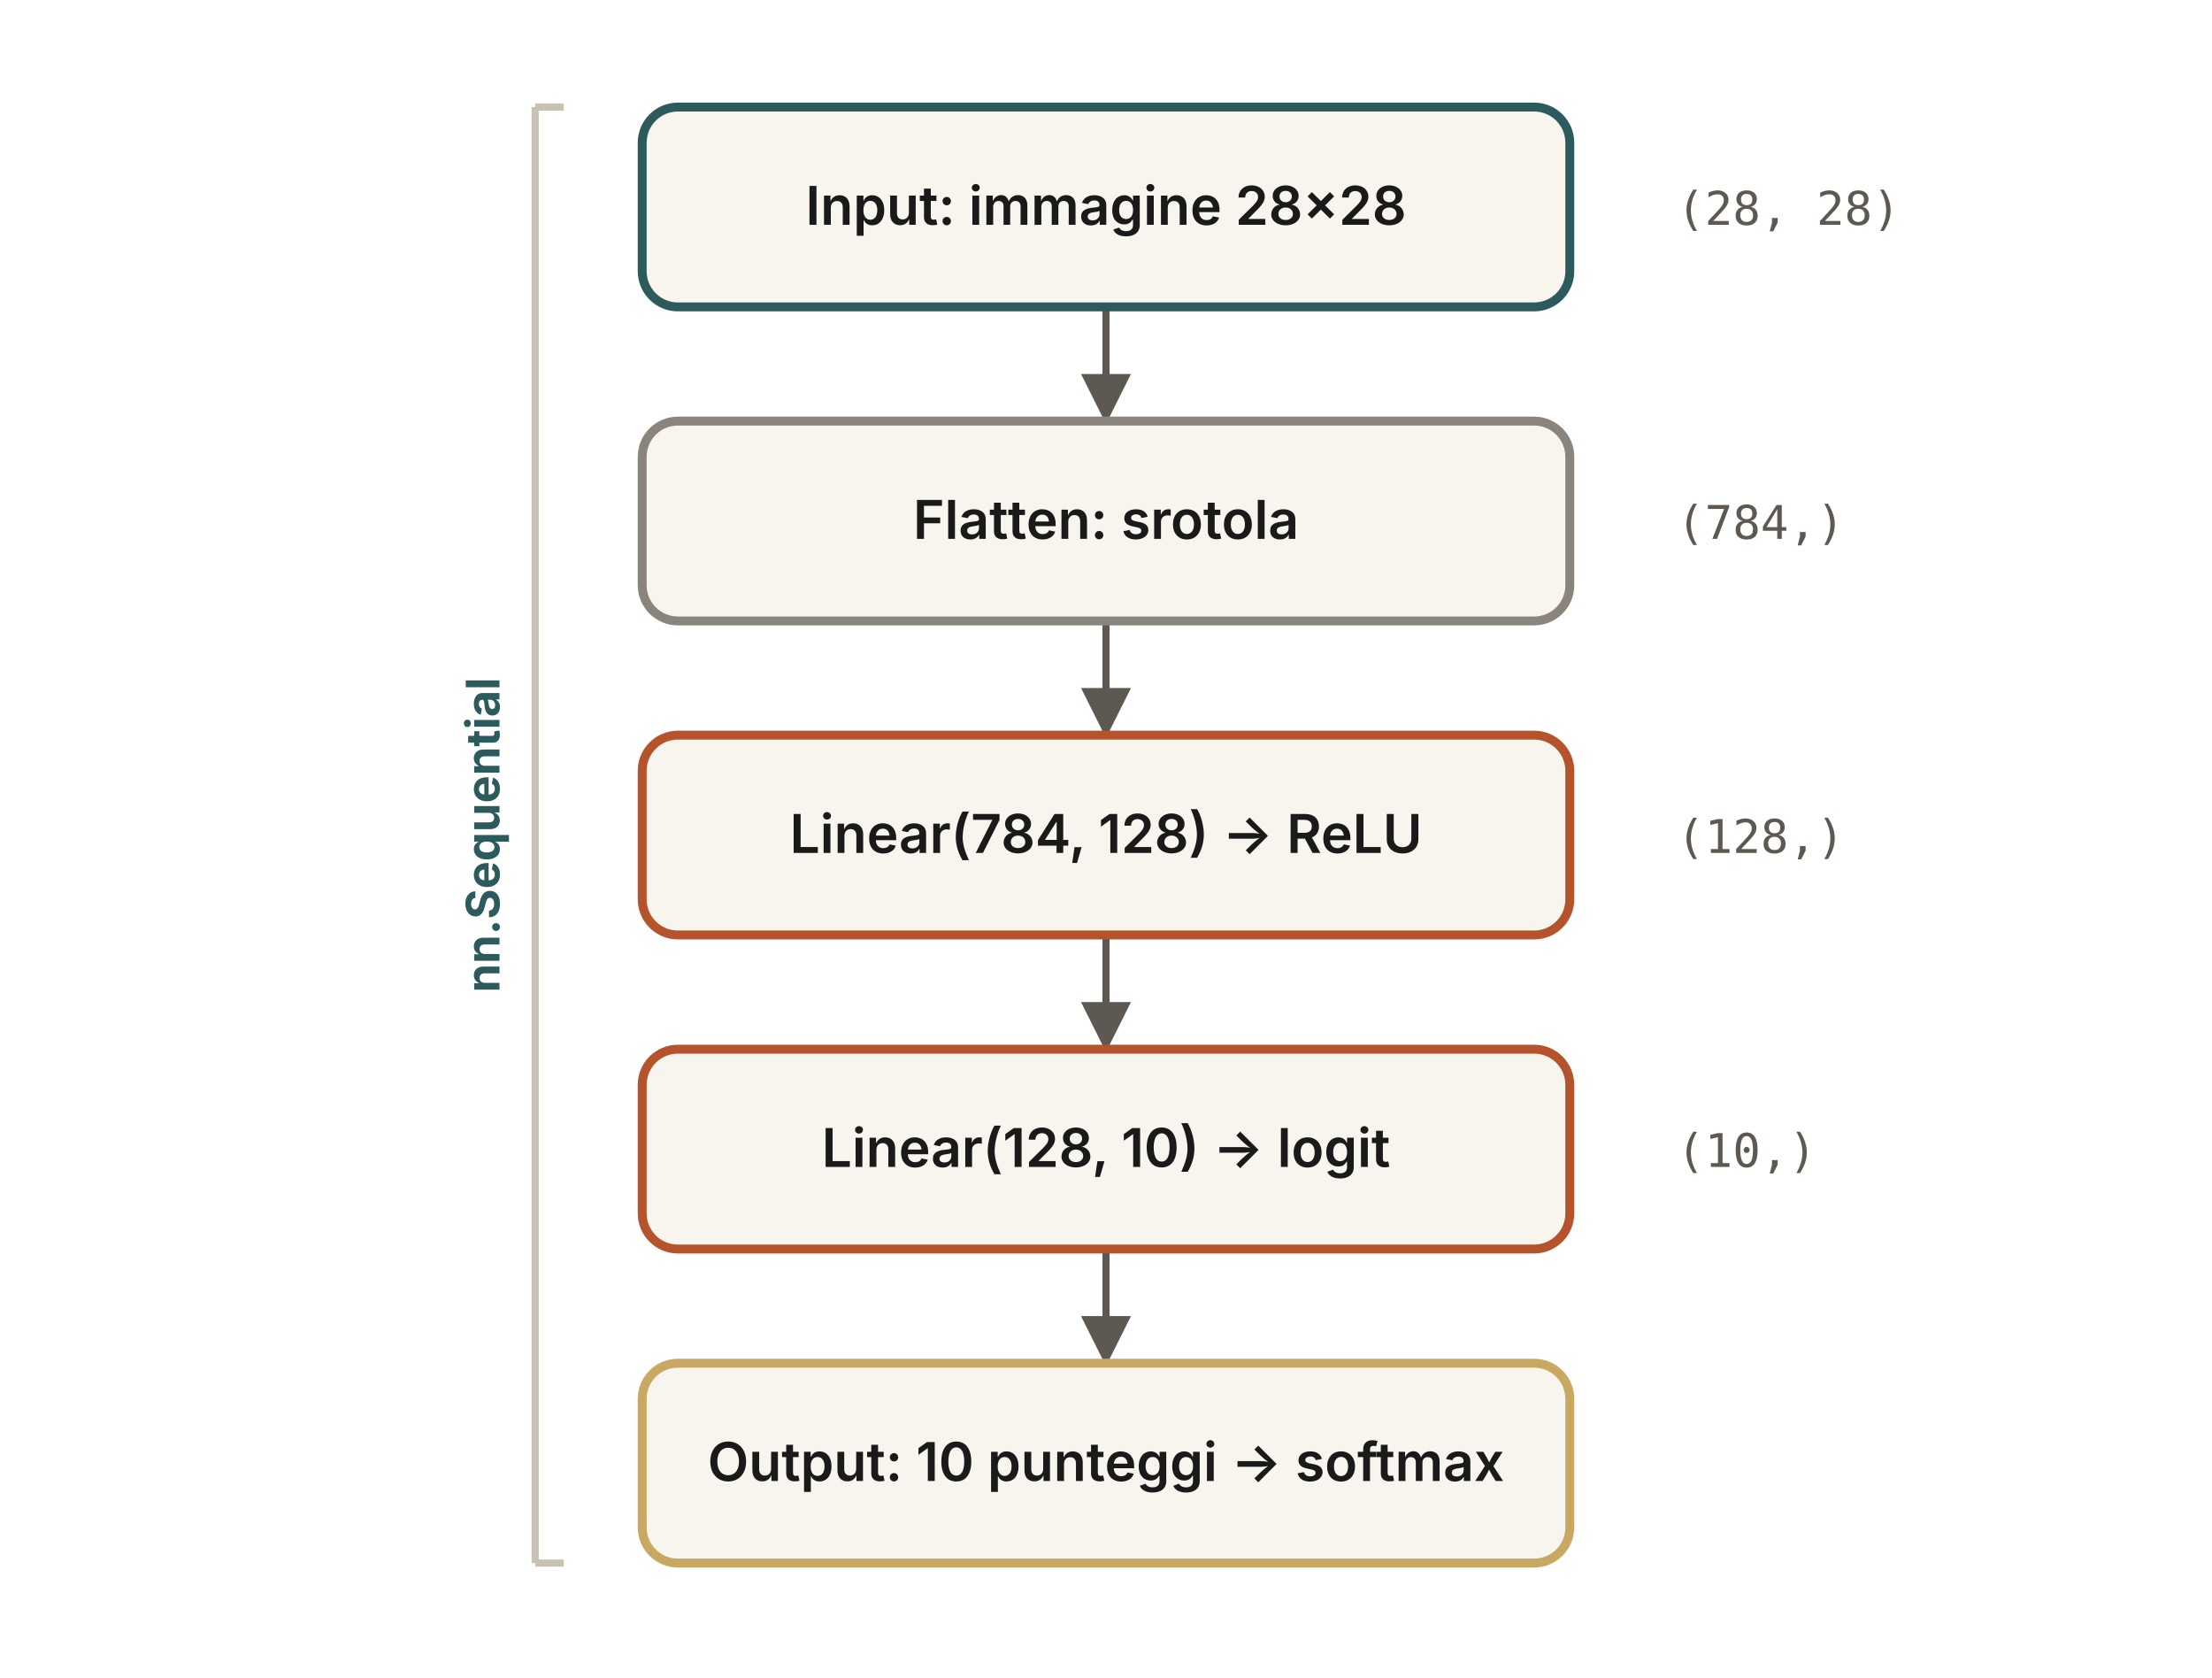
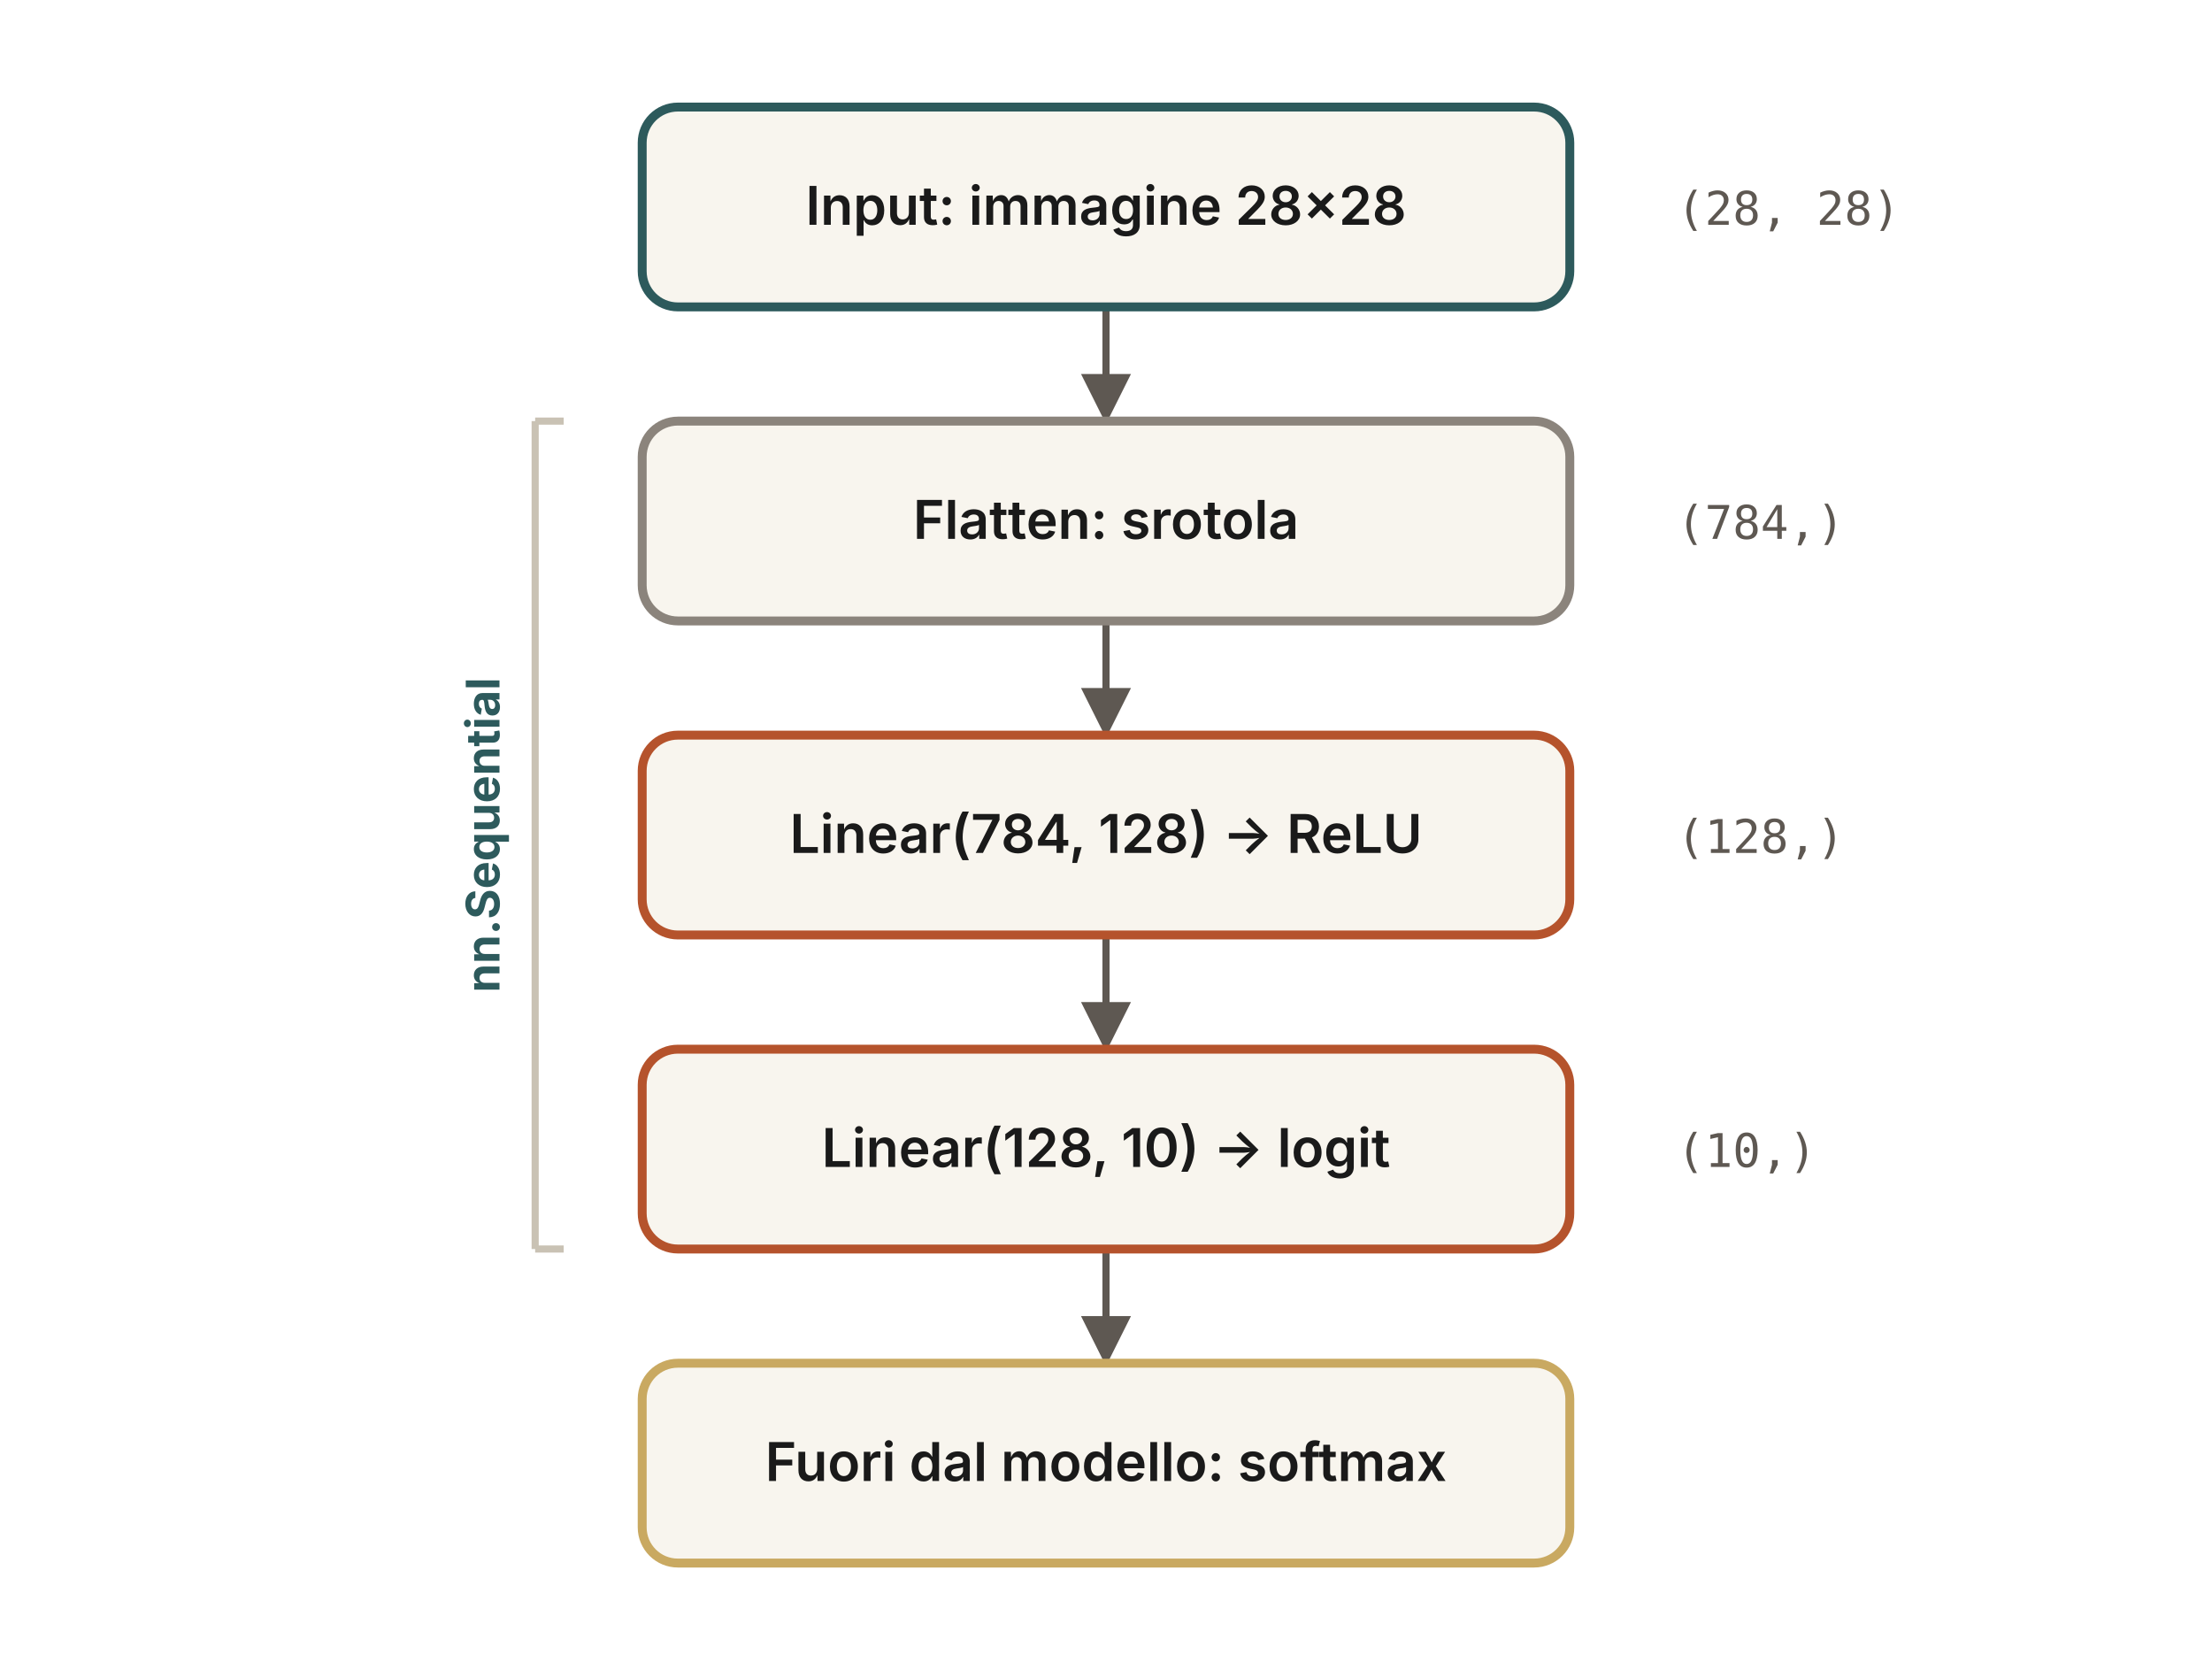
<svg xmlns="http://www.w3.org/2000/svg" viewBox="0 0 620 470" role="img" aria-labelledby="title-mlp">
  <defs>
    <marker id="arrow-mlp" viewBox="0 0 10 10" refX="8" refY="5" markerWidth="7" markerHeight="7" orient="auto-start-reverse">
      <path d="M 0 0 L 10 5 L 0 10 z" fill="#5E5852" />
    </marker>
  </defs>
  <g stroke="#5E5852" stroke-width="2" marker-end="url(#arrow-mlp)">
    <line x1="310" y1="86" x2="310" y2="116" />
    <line x1="310" y1="174" x2="310" y2="204" />
    <line x1="310" y1="262" x2="310" y2="292" />
    <line x1="310" y1="350" x2="310" y2="380" />
  </g>
  <rect x="180" y="30" width="260" height="56" rx="10" fill="#F8F5EE" stroke="#2D5A5C" stroke-width="2.5" />
  <text x="310" y="63" text-anchor="middle" font-family="Inter, Arial, sans-serif" font-size="15" font-weight="600" fill="#1A1A1A">Input: immagine 28×28</text>
  <text x="470" y="63" text-anchor="start" font-family="'JetBrains Mono', monospace" font-size="13" fill="#5E5852">(28, 28)</text>
  <rect x="180" y="118" width="260" height="56" rx="10" fill="#F8F5EE" stroke="#8B847C" stroke-width="2.5" />
  <text x="310" y="151" text-anchor="middle" font-family="Inter, Arial, sans-serif" font-size="15" font-weight="600" fill="#1A1A1A">Flatten: srotola</text>
  <text x="470" y="151" text-anchor="start" font-family="'JetBrains Mono', monospace" font-size="13" fill="#5E5852">(784,)</text>
  <rect x="180" y="206" width="260" height="56" rx="10" fill="#F8F5EE" stroke="#B5532C" stroke-width="2.5" />
  <text x="310" y="239" text-anchor="middle" font-family="Inter, Arial, sans-serif" font-size="15" font-weight="600" fill="#1A1A1A">Linear(784, 128) → ReLU</text>
  <text x="470" y="239" text-anchor="start" font-family="'JetBrains Mono', monospace" font-size="13" fill="#5E5852">(128,)</text>
  <rect x="180" y="294" width="260" height="56" rx="10" fill="#F8F5EE" stroke="#B5532C" stroke-width="2.5" />
  <text x="310" y="327" text-anchor="middle" font-family="Inter, Arial, sans-serif" font-size="15" font-weight="600" fill="#1A1A1A">Linear(128, 10) → logit</text>
  <text x="470" y="327" text-anchor="start" font-family="'JetBrains Mono', monospace" font-size="13" fill="#5E5852">(10,)</text>
  <rect x="180" y="382" width="260" height="56" rx="10" fill="#F8F5EE" stroke="#C9A961" stroke-width="2.5" />
-   <text x="310" y="415" text-anchor="middle" font-family="Inter, Arial, sans-serif" font-size="15" font-weight="600" fill="#1A1A1A">Output: 10 punteggi → softmax</text>
-   <line x1="150" y1="30" x2="150" y2="438" stroke="#C9C2B4" stroke-width="2" />
-   <line x1="150" y1="30" x2="158" y2="30" stroke="#C9C2B4" stroke-width="2" />
-   <line x1="150" y1="438" x2="158" y2="438" stroke="#C9C2B4" stroke-width="2" />
+   <text x="310" y="415" text-anchor="middle" font-family="Inter, Arial, sans-serif" font-size="15" font-weight="600" fill="#1A1A1A">Fuori dal modello: softmax</text>
+   <line x1="150" y1="118" x2="150" y2="350" stroke="#C9C2B4" stroke-width="2" />
+   <line x1="150" y1="118" x2="158" y2="118" stroke="#C9C2B4" stroke-width="2" />
+   <line x1="150" y1="350" x2="158" y2="350" stroke="#C9C2B4" stroke-width="2" />
  <text x="140" y="234" text-anchor="middle" font-family="Inter, Arial, sans-serif" font-size="13" font-weight="700" fill="#2D5A5C" transform="rotate(-90 140 234)">nn.Sequential</text>
</svg>
